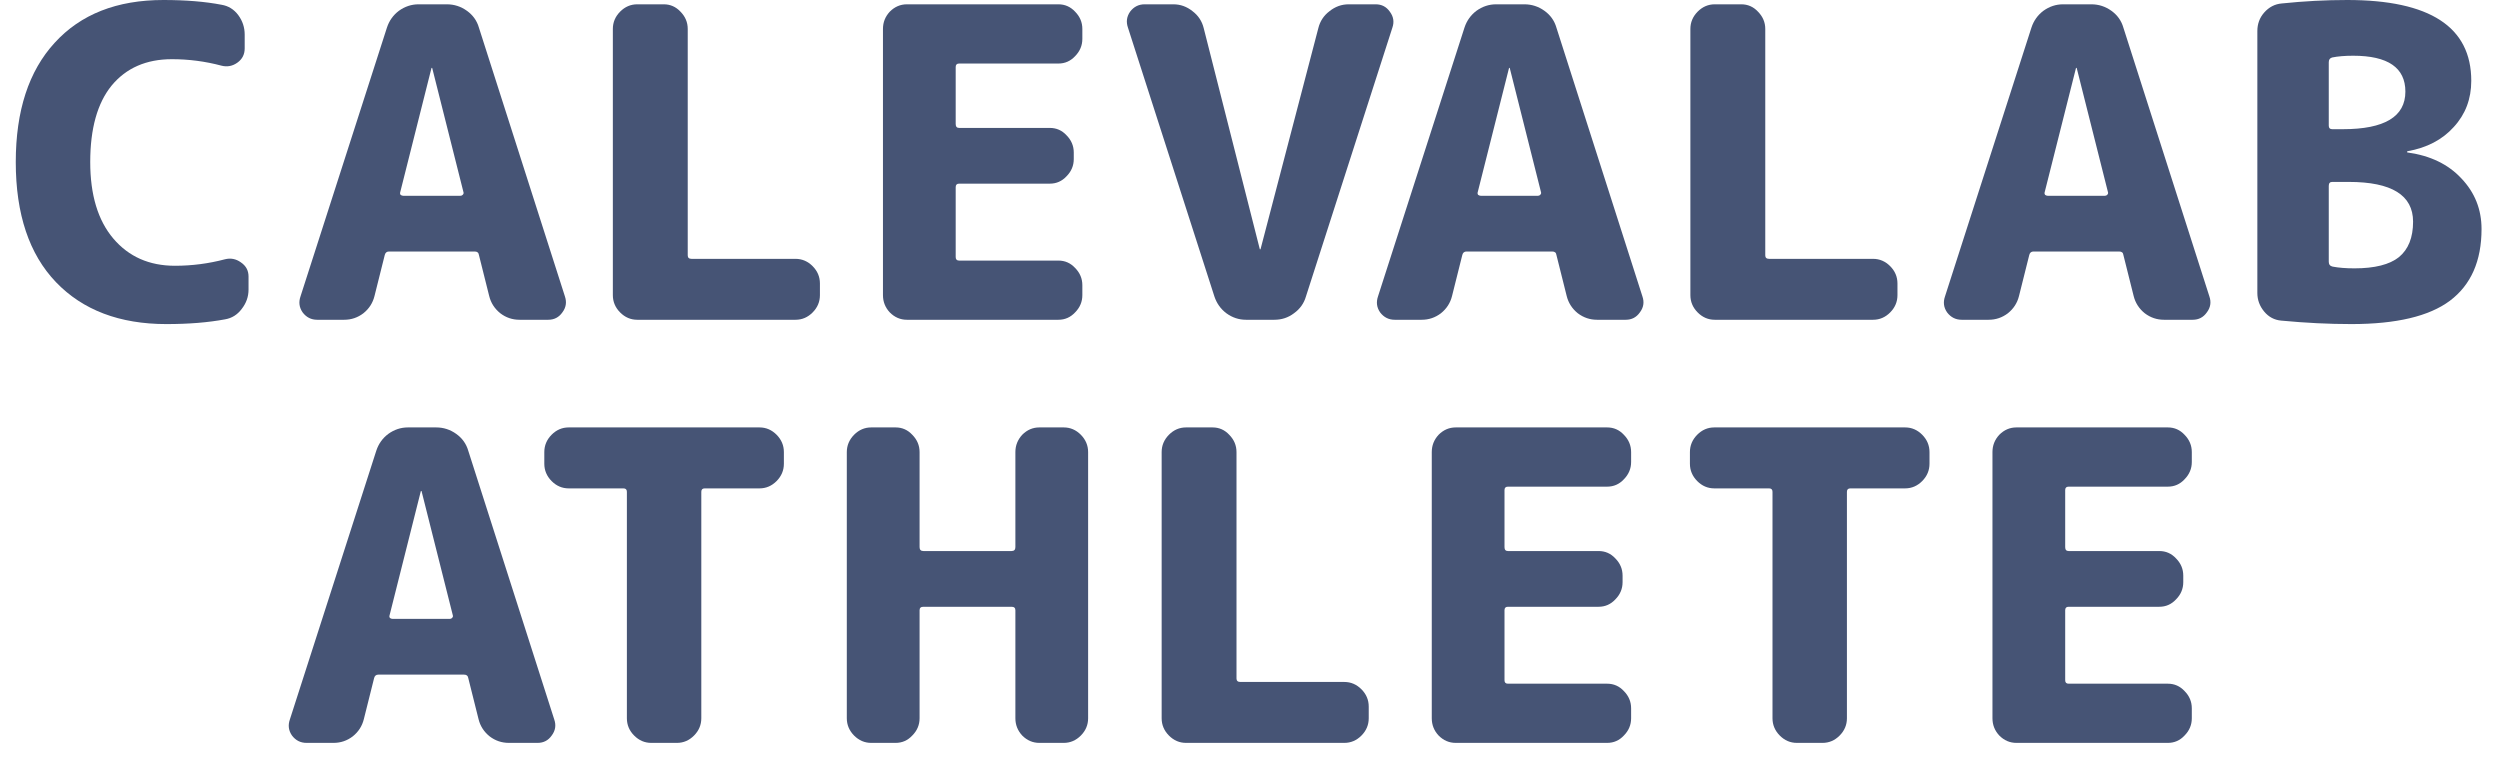
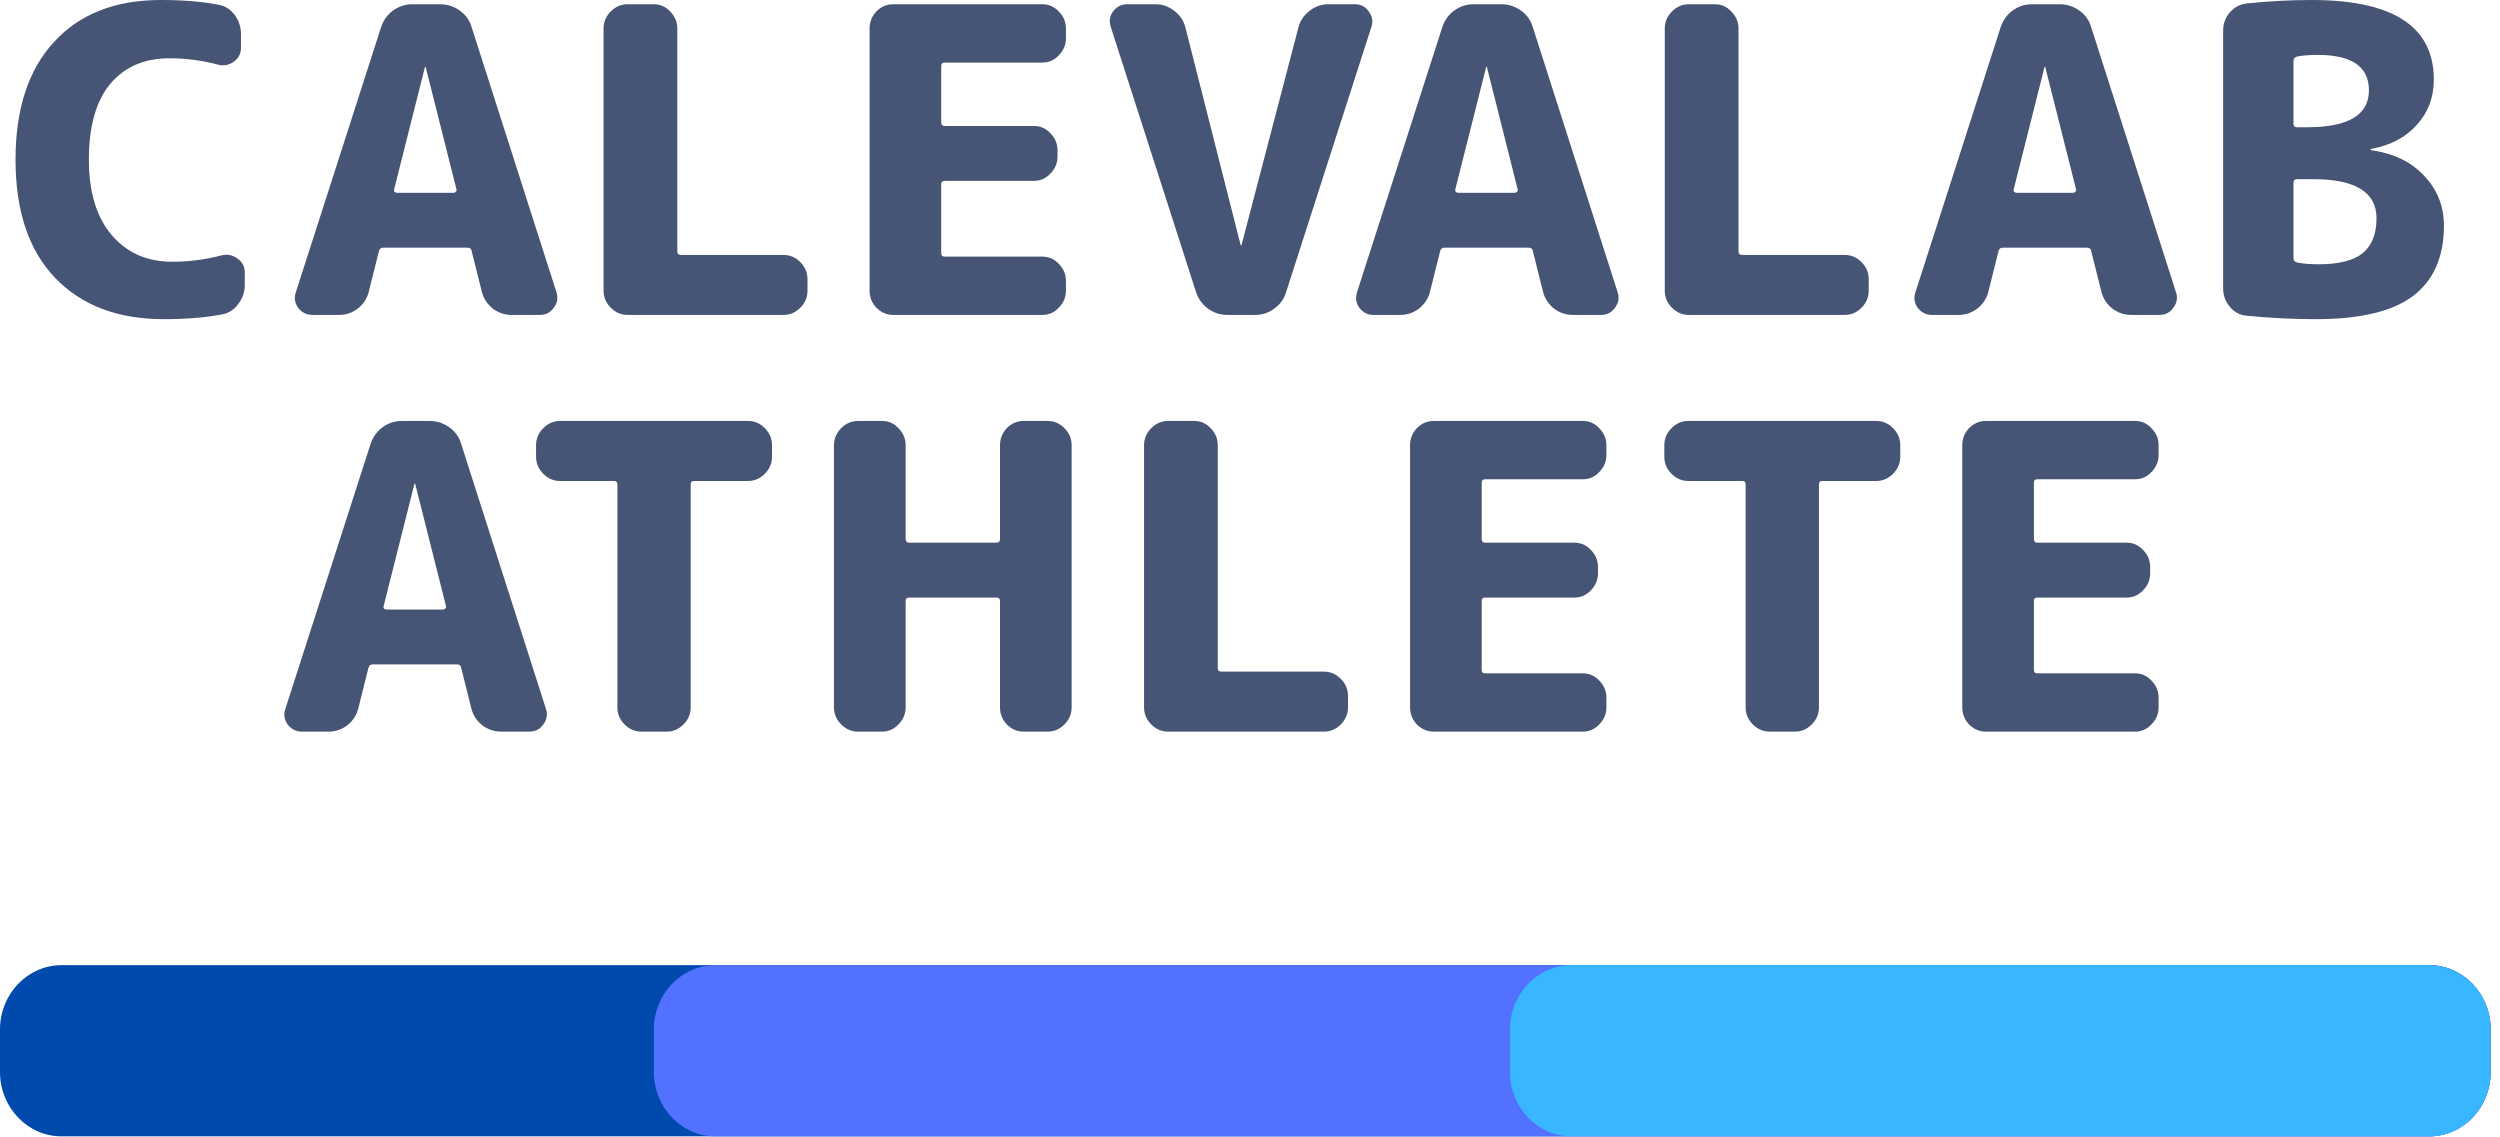
- <svg xmlns="http://www.w3.org/2000/svg" width="65" height="20" viewBox="0 0 65 20" fill="none">
+ <svg xmlns="http://www.w3.org/2000/svg" width="66" height="30" viewBox="0 0 66 30" fill="none">
  <path d="M4.326 8.426C3.11 8.426 2.153 8.063 1.456 7.337C0.759 6.61 0.41 5.569 0.41 4.213C0.41 2.88 0.748 1.846 1.422 1.112C2.097 0.371 3.039 0 4.248 0C4.826 0 5.331 0.041 5.761 0.124C5.939 0.154 6.083 0.243 6.195 0.393C6.306 0.543 6.362 0.712 6.362 0.899V1.258C6.362 1.416 6.298 1.539 6.172 1.629C6.046 1.719 5.909 1.745 5.761 1.708C5.338 1.595 4.908 1.539 4.47 1.539C3.803 1.539 3.28 1.768 2.902 2.225C2.531 2.681 2.346 3.344 2.346 4.213C2.346 5.067 2.546 5.73 2.946 6.202C3.347 6.674 3.881 6.91 4.548 6.91C4.993 6.91 5.427 6.853 5.85 6.741C5.998 6.704 6.135 6.73 6.261 6.82C6.395 6.91 6.462 7.033 6.462 7.19V7.528C6.462 7.715 6.402 7.883 6.284 8.033C6.172 8.183 6.028 8.273 5.85 8.303C5.412 8.385 4.904 8.426 4.326 8.426Z" fill="#465475" />
  <path d="M11.217 1.775L10.405 5C10.398 5.022 10.401 5.045 10.416 5.067C10.438 5.082 10.46 5.09 10.483 5.09H11.973C11.996 5.09 12.014 5.082 12.029 5.067C12.051 5.045 12.059 5.022 12.051 5L11.239 1.775C11.239 1.768 11.236 1.764 11.228 1.764C11.221 1.764 11.217 1.768 11.217 1.775ZM8.247 8.314C8.091 8.314 7.965 8.25 7.869 8.123C7.78 7.996 7.761 7.857 7.813 7.707L10.06 0.719C10.119 0.539 10.223 0.393 10.371 0.281C10.527 0.169 10.698 0.112 10.883 0.112H11.617C11.81 0.112 11.985 0.169 12.14 0.281C12.296 0.393 12.4 0.539 12.452 0.719L14.688 7.707C14.739 7.857 14.717 7.996 14.621 8.123C14.532 8.25 14.409 8.314 14.254 8.314H13.508C13.323 8.314 13.156 8.258 13.008 8.145C12.86 8.026 12.763 7.876 12.719 7.696L12.452 6.629C12.444 6.569 12.407 6.539 12.341 6.539H10.116C10.056 6.539 10.019 6.569 10.004 6.629L9.737 7.696C9.693 7.876 9.597 8.026 9.448 8.145C9.3 8.258 9.133 8.314 8.948 8.314H8.247Z" fill="#465475" />
  <path d="M16.568 8.314C16.398 8.314 16.249 8.25 16.123 8.123C15.997 7.996 15.934 7.846 15.934 7.674V0.753C15.934 0.58 15.997 0.431 16.123 0.303C16.249 0.176 16.398 0.112 16.568 0.112H17.258C17.428 0.112 17.573 0.176 17.692 0.303C17.818 0.431 17.881 0.58 17.881 0.753V6.64C17.881 6.7 17.914 6.73 17.981 6.73H20.684C20.855 6.73 21.003 6.794 21.129 6.921C21.255 7.048 21.318 7.198 21.318 7.37V7.674C21.318 7.846 21.255 7.996 21.129 8.123C21.003 8.25 20.855 8.314 20.684 8.314H16.568Z" fill="#465475" />
  <path d="M23.58 8.314C23.41 8.314 23.261 8.25 23.135 8.123C23.016 7.996 22.957 7.846 22.957 7.674V0.753C22.957 0.58 23.016 0.431 23.135 0.303C23.261 0.176 23.41 0.112 23.58 0.112H27.518C27.689 0.112 27.833 0.176 27.952 0.303C28.078 0.431 28.141 0.58 28.141 0.753V1.011C28.141 1.183 28.078 1.333 27.952 1.461C27.833 1.588 27.689 1.652 27.518 1.652H24.937C24.878 1.652 24.848 1.682 24.848 1.741V3.224C24.848 3.292 24.878 3.326 24.937 3.326H27.296C27.466 3.326 27.611 3.389 27.729 3.517C27.855 3.644 27.918 3.794 27.918 3.966V4.135C27.918 4.307 27.855 4.457 27.729 4.584C27.611 4.711 27.466 4.775 27.296 4.775H24.937C24.878 4.775 24.848 4.805 24.848 4.865V6.685C24.848 6.745 24.878 6.775 24.937 6.775H27.518C27.689 6.775 27.833 6.838 27.952 6.966C28.078 7.093 28.141 7.243 28.141 7.415V7.674C28.141 7.846 28.078 7.996 27.952 8.123C27.833 8.25 27.689 8.314 27.518 8.314H23.58Z" fill="#465475" />
  <path d="M31.574 7.707L29.327 0.719C29.275 0.569 29.294 0.431 29.383 0.303C29.479 0.176 29.605 0.112 29.761 0.112H30.506C30.692 0.112 30.858 0.172 31.007 0.292C31.155 0.404 31.252 0.551 31.296 0.73L32.753 6.471C32.753 6.479 32.757 6.483 32.764 6.483C32.772 6.483 32.776 6.479 32.776 6.471L34.277 0.73C34.322 0.551 34.418 0.404 34.566 0.292C34.715 0.172 34.882 0.112 35.067 0.112H35.768C35.924 0.112 36.046 0.176 36.135 0.303C36.231 0.431 36.254 0.569 36.202 0.719L33.955 7.707C33.903 7.887 33.799 8.033 33.643 8.145C33.495 8.258 33.324 8.314 33.132 8.314H32.397C32.212 8.314 32.041 8.258 31.886 8.145C31.737 8.033 31.634 7.887 31.574 7.707Z" fill="#465475" />
  <path d="M39.233 1.775L38.42 5C38.413 5.022 38.417 5.045 38.432 5.067C38.454 5.082 38.476 5.09 38.498 5.09H39.989C40.011 5.09 40.03 5.082 40.044 5.067C40.067 5.045 40.074 5.022 40.067 5L39.255 1.775C39.255 1.768 39.251 1.764 39.244 1.764C39.236 1.764 39.233 1.768 39.233 1.775ZM36.262 8.314C36.107 8.314 35.981 8.25 35.884 8.123C35.795 7.996 35.777 7.857 35.828 7.707L38.076 0.719C38.135 0.539 38.239 0.393 38.387 0.281C38.543 0.169 38.713 0.112 38.899 0.112H39.633C39.826 0.112 40 0.169 40.156 0.281C40.312 0.393 40.415 0.539 40.467 0.719L42.703 7.707C42.755 7.857 42.733 7.996 42.636 8.123C42.547 8.25 42.425 8.314 42.269 8.314H41.524C41.339 8.314 41.172 8.258 41.023 8.145C40.875 8.026 40.779 7.876 40.734 7.696L40.467 6.629C40.46 6.569 40.423 6.539 40.356 6.539H38.131C38.072 6.539 38.035 6.569 38.02 6.629L37.753 7.696C37.709 7.876 37.612 8.026 37.464 8.145C37.315 8.258 37.149 8.314 36.963 8.314H36.262Z" fill="#465475" />
  <path d="M44.584 8.314C44.413 8.314 44.265 8.25 44.139 8.123C44.013 7.996 43.95 7.846 43.95 7.674V0.753C43.95 0.58 44.013 0.431 44.139 0.303C44.265 0.176 44.413 0.112 44.584 0.112H45.273C45.444 0.112 45.589 0.176 45.707 0.303C45.833 0.431 45.897 0.58 45.897 0.753V6.64C45.897 6.7 45.93 6.73 45.997 6.73H48.7C48.87 6.73 49.019 6.794 49.145 6.921C49.271 7.048 49.334 7.198 49.334 7.37V7.674C49.334 7.846 49.271 7.996 49.145 8.123C49.019 8.25 48.87 8.314 48.7 8.314H44.584Z" fill="#465475" />
  <path d="M53.974 1.775L53.161 5C53.154 5.022 53.158 5.045 53.173 5.067C53.195 5.082 53.217 5.09 53.239 5.09H54.73C54.752 5.09 54.771 5.082 54.786 5.067C54.808 5.045 54.815 5.022 54.808 5L53.996 1.775C53.996 1.768 53.992 1.764 53.985 1.764C53.977 1.764 53.974 1.768 53.974 1.775ZM51.003 8.314C50.848 8.314 50.722 8.25 50.625 8.123C50.536 7.996 50.518 7.857 50.57 7.707L52.817 0.719C52.876 0.539 52.98 0.393 53.128 0.281C53.284 0.169 53.454 0.112 53.64 0.112H54.374C54.567 0.112 54.741 0.169 54.897 0.281C55.053 0.393 55.156 0.539 55.208 0.719L57.444 7.707C57.496 7.857 57.474 7.996 57.377 8.123C57.288 8.25 57.166 8.314 57.01 8.314H56.265C56.08 8.314 55.913 8.258 55.764 8.145C55.616 8.026 55.52 7.876 55.475 7.696L55.208 6.629C55.201 6.569 55.164 6.539 55.097 6.539H52.872C52.813 6.539 52.776 6.569 52.761 6.629L52.494 7.696C52.45 7.876 52.353 8.026 52.205 8.145C52.056 8.258 51.89 8.314 51.704 8.314H51.003Z" fill="#465475" />
  <path d="M60.548 4.831V6.808C60.548 6.876 60.582 6.917 60.649 6.932C60.804 6.962 60.993 6.977 61.216 6.977C61.742 6.977 62.128 6.88 62.373 6.685C62.618 6.483 62.74 6.176 62.74 5.764C62.74 5.075 62.184 4.73 61.071 4.73H60.638C60.578 4.73 60.548 4.764 60.548 4.831ZM60.548 1.618V3.269C60.548 3.329 60.578 3.359 60.638 3.359H60.916C61.998 3.359 62.54 3.033 62.54 2.382C62.54 1.76 62.087 1.449 61.183 1.449C60.968 1.449 60.786 1.464 60.638 1.494C60.578 1.509 60.548 1.55 60.548 1.618ZM59.314 8.336C59.136 8.321 58.987 8.243 58.869 8.101C58.75 7.958 58.691 7.797 58.691 7.617V0.809C58.691 0.622 58.75 0.461 58.869 0.326C58.995 0.184 59.147 0.105 59.325 0.09C59.903 0.03 60.471 0 61.027 0C63.178 0 64.253 0.7 64.253 2.101C64.253 2.573 64.101 2.974 63.797 3.303C63.5 3.633 63.1 3.842 62.595 3.932C62.588 3.932 62.584 3.94 62.584 3.955C62.584 3.962 62.592 3.966 62.606 3.966C63.192 4.048 63.656 4.273 63.997 4.64C64.346 5.007 64.52 5.445 64.52 5.955C64.52 6.786 64.245 7.408 63.697 7.82C63.155 8.224 62.302 8.426 61.138 8.426C60.552 8.426 59.944 8.396 59.314 8.336Z" fill="#465475" />
  <path d="M10.94 12.776L10.128 16.001C10.12 16.023 10.124 16.046 10.139 16.068C10.161 16.083 10.184 16.091 10.206 16.091H11.696C11.719 16.091 11.737 16.083 11.752 16.068C11.774 16.046 11.782 16.023 11.774 16.001L10.962 12.776C10.962 12.769 10.959 12.765 10.951 12.765C10.944 12.765 10.94 12.769 10.94 12.776ZM7.97 19.315C7.814 19.315 7.688 19.251 7.592 19.124C7.503 18.997 7.484 18.858 7.536 18.708L9.783 11.72C9.842 11.54 9.946 11.394 10.095 11.282C10.25 11.17 10.421 11.113 10.606 11.113H11.34C11.533 11.113 11.707 11.17 11.863 11.282C12.019 11.394 12.123 11.54 12.175 11.72L14.411 18.708C14.463 18.858 14.44 18.997 14.344 19.124C14.255 19.251 14.133 19.315 13.977 19.315H13.232C13.046 19.315 12.879 19.259 12.731 19.146C12.583 19.027 12.486 18.877 12.442 18.697L12.175 17.63C12.167 17.57 12.13 17.54 12.063 17.54H9.839C9.779 17.54 9.742 17.57 9.727 17.63L9.46 18.697C9.416 18.877 9.32 19.027 9.171 19.146C9.023 19.259 8.856 19.315 8.671 19.315H7.97Z" fill="#465475" />
  <path d="M14.786 12.698C14.615 12.698 14.467 12.634 14.341 12.507C14.215 12.379 14.152 12.229 14.152 12.057V11.754C14.152 11.582 14.215 11.432 14.341 11.304C14.467 11.177 14.615 11.113 14.786 11.113H19.747C19.918 11.113 20.066 11.177 20.192 11.304C20.318 11.432 20.381 11.582 20.381 11.754V12.057C20.381 12.229 20.318 12.379 20.192 12.507C20.066 12.634 19.918 12.698 19.747 12.698H18.323C18.264 12.698 18.234 12.727 18.234 12.787V18.675C18.234 18.847 18.171 18.997 18.045 19.124C17.919 19.251 17.771 19.315 17.6 19.315H16.933C16.762 19.315 16.614 19.251 16.488 19.124C16.361 18.997 16.299 18.847 16.299 18.675V12.787C16.299 12.727 16.269 12.698 16.209 12.698H14.786Z" fill="#465475" />
  <path d="M22.651 19.315C22.481 19.315 22.333 19.251 22.206 19.124C22.081 18.997 22.017 18.847 22.017 18.675V11.754C22.017 11.582 22.081 11.432 22.206 11.304C22.333 11.177 22.481 11.113 22.651 11.113H23.286C23.456 11.113 23.601 11.177 23.719 11.304C23.846 11.432 23.909 11.582 23.909 11.754V14.226C23.909 14.293 23.942 14.327 24.009 14.327H26.3C26.367 14.327 26.4 14.293 26.4 14.226V11.754C26.4 11.582 26.46 11.432 26.578 11.304C26.704 11.177 26.853 11.113 27.023 11.113H27.657C27.828 11.113 27.976 11.177 28.102 11.304C28.228 11.432 28.291 11.582 28.291 11.754V18.675C28.291 18.847 28.228 18.997 28.102 19.124C27.976 19.251 27.828 19.315 27.657 19.315H27.023C26.853 19.315 26.704 19.251 26.578 19.124C26.46 18.997 26.4 18.847 26.4 18.675V15.866C26.4 15.806 26.367 15.776 26.3 15.776H24.009C23.942 15.776 23.909 15.806 23.909 15.866V18.675C23.909 18.847 23.846 18.997 23.719 19.124C23.601 19.251 23.456 19.315 23.286 19.315H22.651Z" fill="#465475" />
  <path d="M30.837 19.315C30.666 19.315 30.518 19.251 30.392 19.124C30.266 18.997 30.203 18.847 30.203 18.675V11.754C30.203 11.582 30.266 11.432 30.392 11.304C30.518 11.177 30.666 11.113 30.837 11.113H31.526C31.697 11.113 31.842 11.177 31.96 11.304C32.086 11.432 32.149 11.582 32.149 11.754V17.641C32.149 17.701 32.183 17.731 32.249 17.731H34.953C35.123 17.731 35.272 17.795 35.398 17.922C35.524 18.049 35.587 18.199 35.587 18.371V18.675C35.587 18.847 35.524 18.997 35.398 19.124C35.272 19.251 35.123 19.315 34.953 19.315H30.837Z" fill="#465475" />
  <path d="M37.849 19.315C37.678 19.315 37.53 19.251 37.404 19.124C37.285 18.997 37.226 18.847 37.226 18.675V11.754C37.226 11.582 37.285 11.432 37.404 11.304C37.53 11.177 37.678 11.113 37.849 11.113H41.786C41.957 11.113 42.102 11.177 42.22 11.304C42.346 11.432 42.409 11.582 42.409 11.754V12.012C42.409 12.184 42.346 12.334 42.22 12.462C42.102 12.589 41.957 12.653 41.786 12.653H39.206C39.146 12.653 39.117 12.683 39.117 12.742V14.226C39.117 14.293 39.146 14.327 39.206 14.327H41.564C41.734 14.327 41.879 14.39 41.998 14.518C42.124 14.645 42.187 14.795 42.187 14.967V15.136C42.187 15.308 42.124 15.458 41.998 15.585C41.879 15.712 41.734 15.776 41.564 15.776H39.206C39.146 15.776 39.117 15.806 39.117 15.866V17.686C39.117 17.746 39.146 17.776 39.206 17.776H41.786C41.957 17.776 42.102 17.84 42.22 17.967C42.346 18.094 42.409 18.244 42.409 18.416V18.675C42.409 18.847 42.346 18.997 42.22 19.124C42.102 19.251 41.957 19.315 41.786 19.315H37.849Z" fill="#465475" />
  <path d="M44.572 12.698C44.401 12.698 44.253 12.634 44.127 12.507C44.001 12.379 43.938 12.229 43.938 12.057V11.754C43.938 11.582 44.001 11.432 44.127 11.304C44.253 11.177 44.401 11.113 44.572 11.113H49.533C49.704 11.113 49.852 11.177 49.978 11.304C50.104 11.432 50.167 11.582 50.167 11.754V12.057C50.167 12.229 50.104 12.379 49.978 12.507C49.852 12.634 49.704 12.698 49.533 12.698H48.109C48.05 12.698 48.02 12.727 48.02 12.787V18.675C48.02 18.847 47.957 18.997 47.831 19.124C47.705 19.251 47.557 19.315 47.386 19.315H46.719C46.548 19.315 46.4 19.251 46.274 19.124C46.148 18.997 46.085 18.847 46.085 18.675V12.787C46.085 12.727 46.055 12.698 45.996 12.698H44.572Z" fill="#465475" />
  <path d="M52.427 19.315C52.256 19.315 52.108 19.251 51.982 19.124C51.863 18.997 51.804 18.847 51.804 18.675V11.754C51.804 11.582 51.863 11.432 51.982 11.304C52.108 11.177 52.256 11.113 52.427 11.113H56.364C56.535 11.113 56.68 11.177 56.798 11.304C56.924 11.432 56.987 11.582 56.987 11.754V12.012C56.987 12.184 56.924 12.334 56.798 12.462C56.68 12.589 56.535 12.653 56.364 12.653H53.784C53.724 12.653 53.695 12.683 53.695 12.742V14.226C53.695 14.293 53.724 14.327 53.784 14.327H56.142C56.313 14.327 56.457 14.39 56.576 14.518C56.702 14.645 56.765 14.795 56.765 14.967V15.136C56.765 15.308 56.702 15.458 56.576 15.585C56.457 15.712 56.313 15.776 56.142 15.776H53.784C53.724 15.776 53.695 15.806 53.695 15.866V17.686C53.695 17.746 53.724 17.776 53.784 17.776H56.364C56.535 17.776 56.68 17.84 56.798 17.967C56.924 18.094 56.987 18.244 56.987 18.416V18.675C56.987 18.847 56.924 18.997 56.798 19.124C56.68 19.251 56.535 19.315 56.364 19.315H52.427Z" fill="#465475" />
+   <path d="M0 27.18C0 26.241 0.728 25.48 1.626 25.48H64.127C65.025 25.48 65.753 26.241 65.753 27.18V28.299C65.753 29.238 65.025 30 64.127 30H1.626C0.728 30 0 29.238 0 28.299V27.18Z" fill="#004AAD" />
+   <path d="M17.262 27.18C17.262 26.241 17.99 25.48 18.889 25.48H64.128C65.026 25.48 65.755 26.241 65.755 27.18V28.299C65.755 29.238 65.026 30 64.128 30H18.889C17.99 30 17.262 29.238 17.262 28.299V27.18Z" fill="#5271FF" />
+   <path d="M39.863 27.18C39.863 26.241 40.59 25.48 41.487 25.48H64.13C65.027 25.48 65.754 26.241 65.754 27.18V28.299C65.754 29.238 65.027 30 64.13 30H41.487C40.59 30 39.863 29.238 39.863 28.299V27.18Z" fill="#38B6FF" />
</svg>
